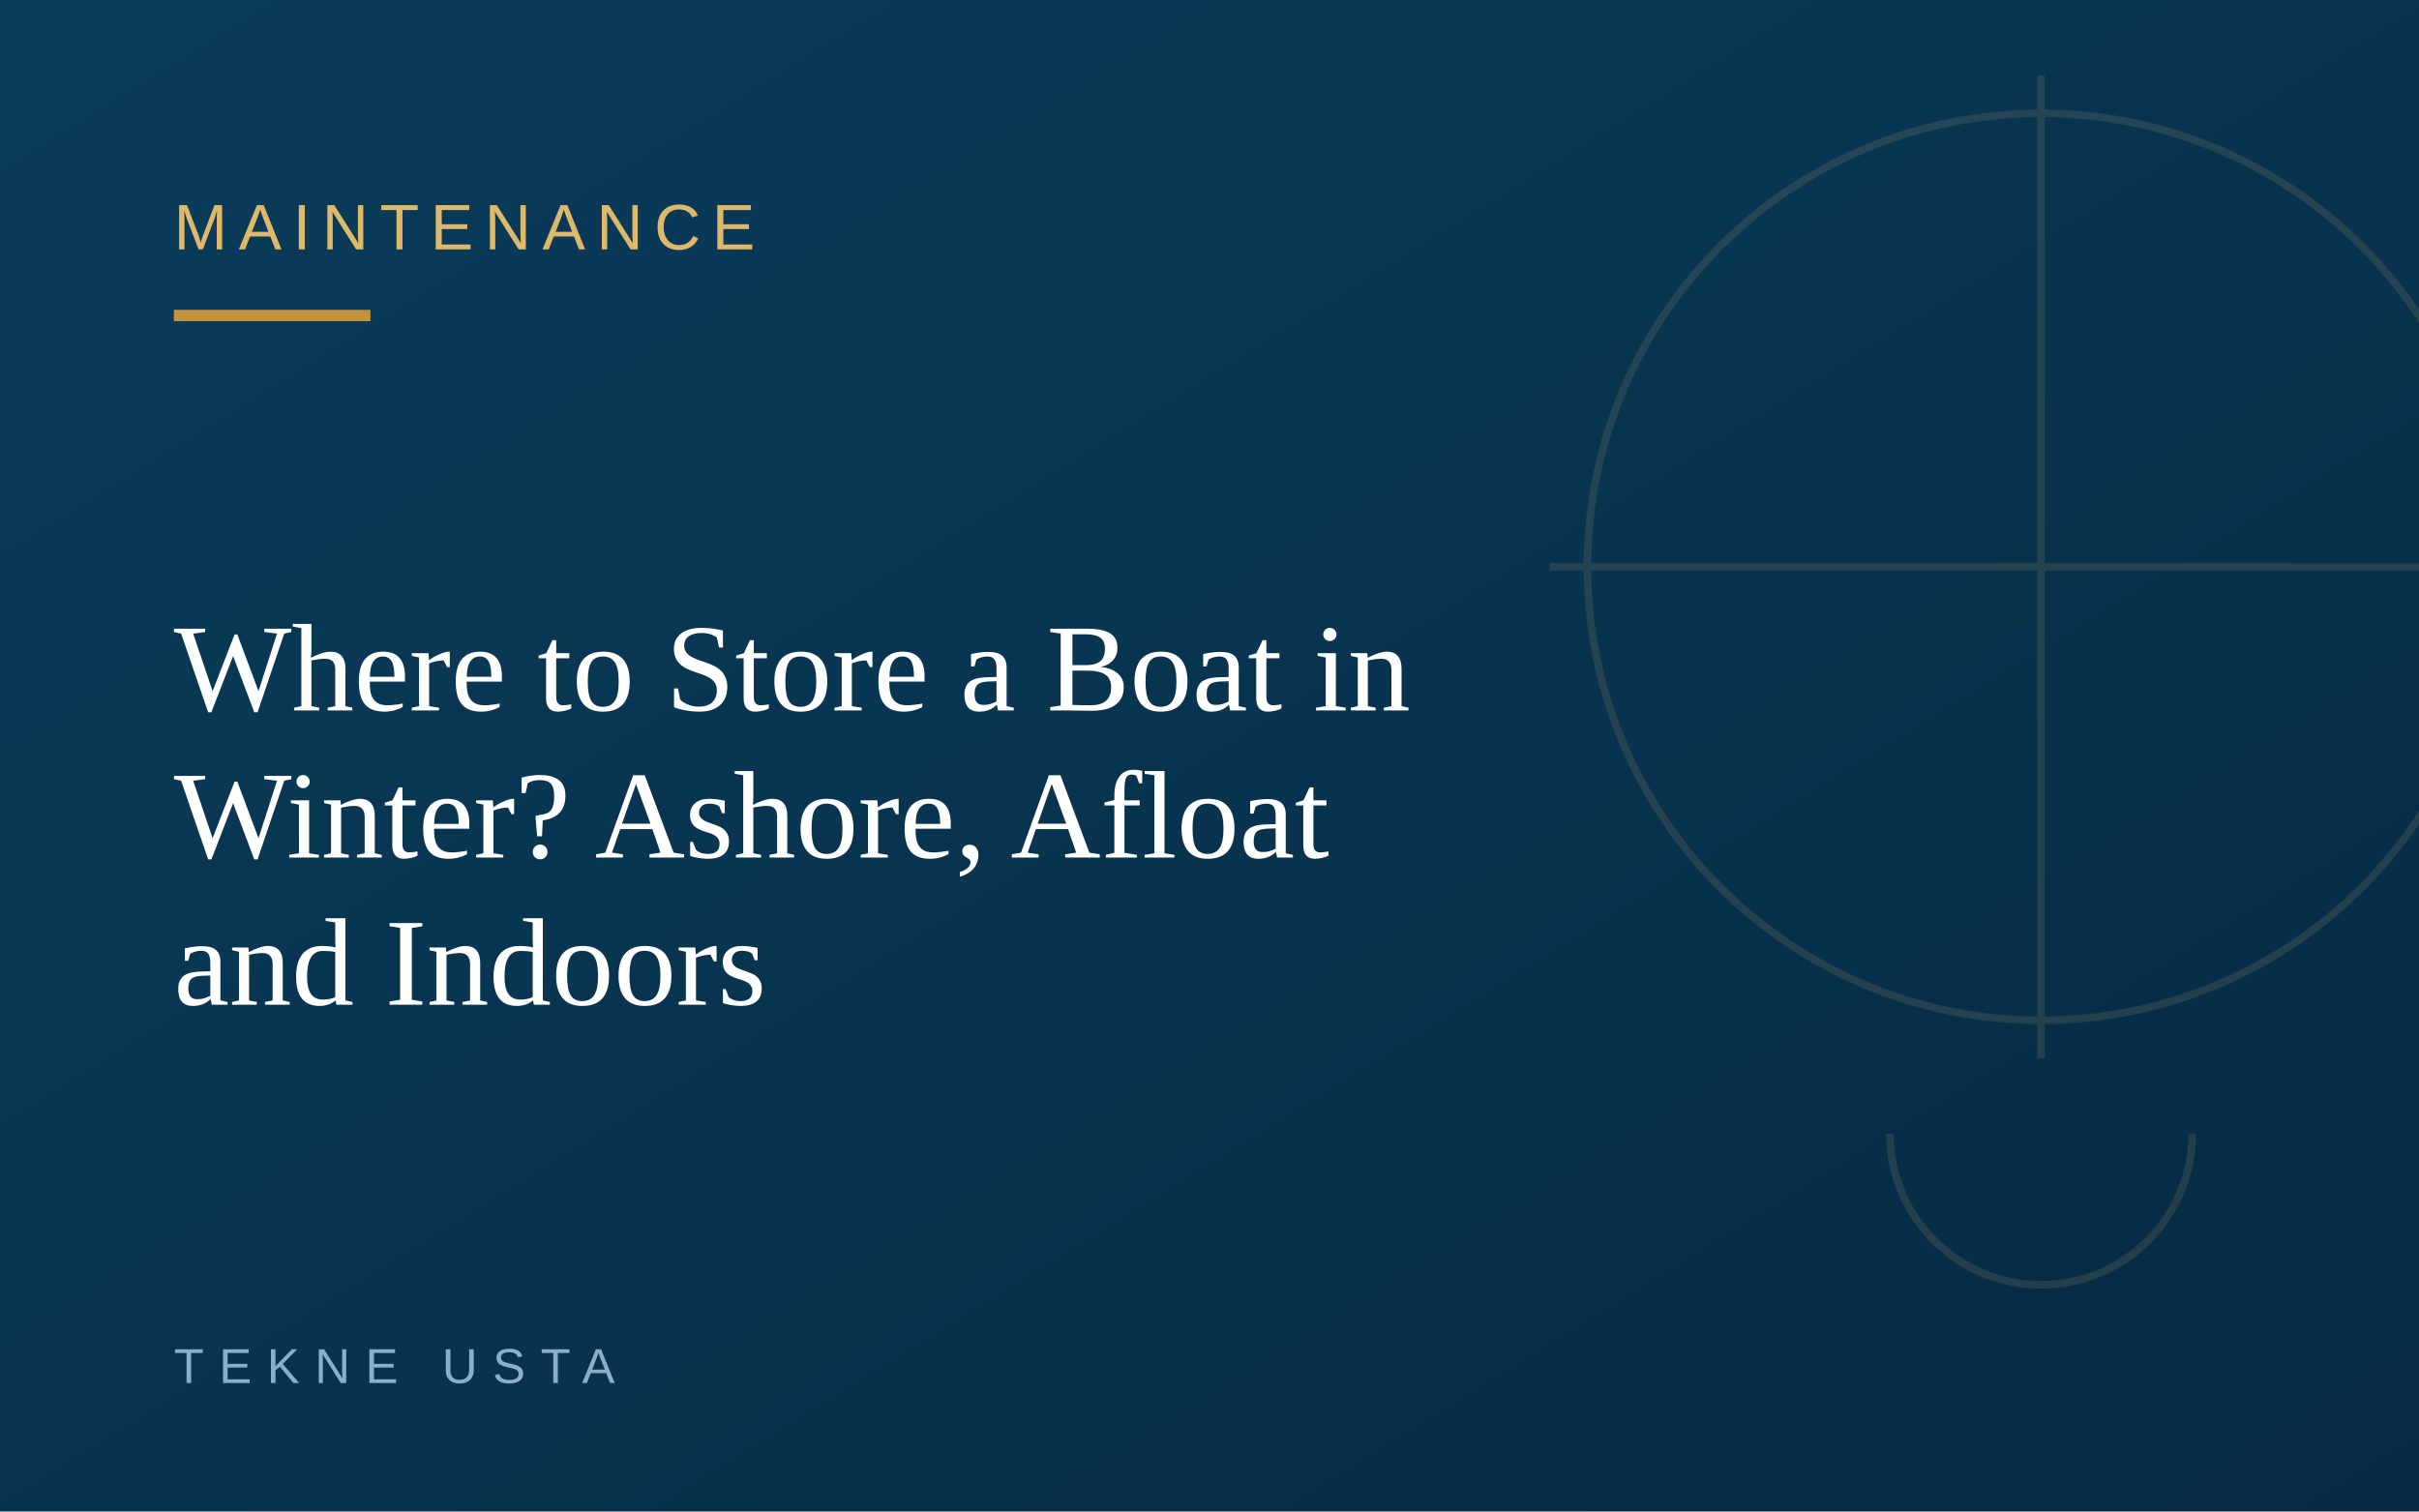
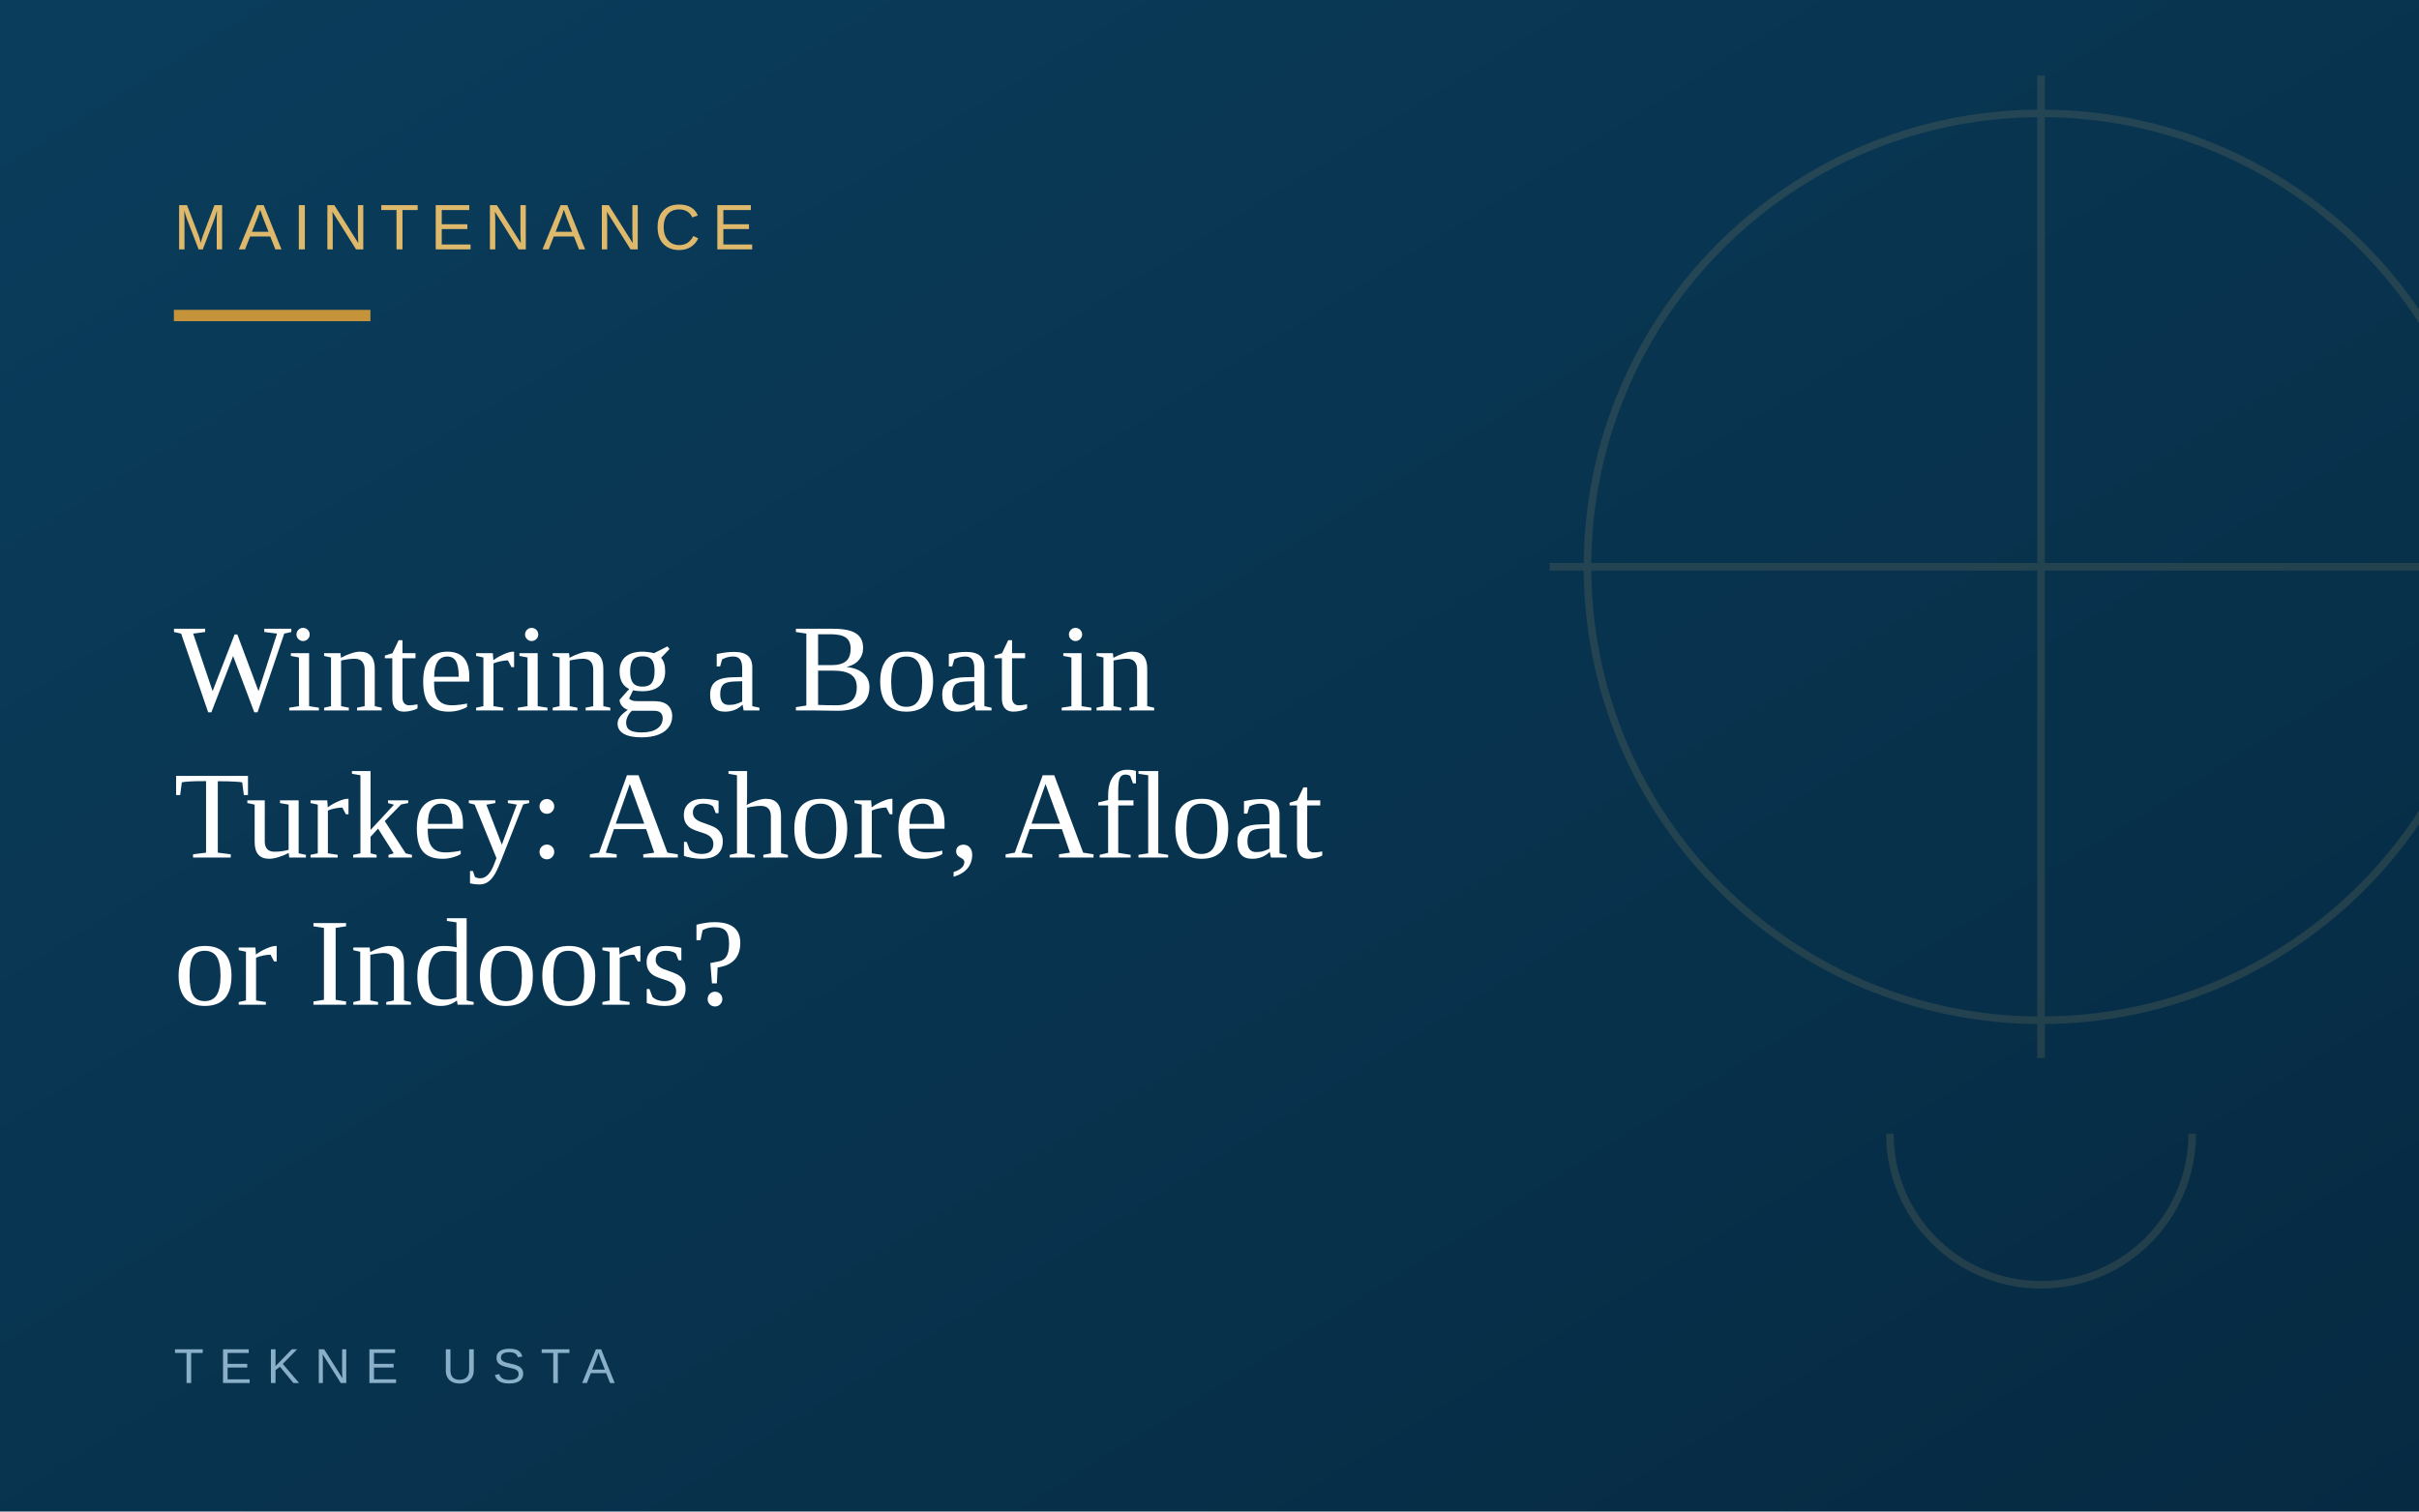
<svg xmlns="http://www.w3.org/2000/svg" viewBox="0 0 640 400" role="img">
  <defs>
    <linearGradient id="g" x1="0" y1="0" x2="1" y2="1">
      <stop offset="0" stop-color="#0A3D5C" />
      <stop offset="1" stop-color="#062A42" />
    </linearGradient>
  </defs>
  <rect width="640" height="400" fill="url(#g)" />
  <g fill="none" stroke="#DEB86B" stroke-width="2" opacity="0.13">
    <circle cx="540" cy="150" r="120" />
    <path d="M540 20v260M410 150h260" />
    <path d="M500 300a40 40 0 0 0 80 0" />
  </g>
  <text x="46" y="66" fill="#DEB86B" font-family="Arial, sans-serif" font-size="17" letter-spacing="3">MAINTENANCE</text>
  <rect x="46" y="82" width="52" height="3" fill="#C4933A" />
  <text x="46" y="188" fill="#FFFFFF" font-family="Georgia, 'Times New Roman', serif" font-size="33" font-weight="500">
-     <tspan x="46" dy="0">Where to Store a Boat in</tspan>
-     <tspan x="46" dy="1.18em">Winter? Ashore, Afloat</tspan>
-     <tspan x="46" dy="1.18em">and Indoors</tspan>
+     <tspan x="46" dy="0">Wintering a Boat in</tspan>
+     <tspan x="46" dy="1.18em">Turkey: Ashore, Afloat</tspan>
+     <tspan x="46" dy="1.18em">or Indoors?</tspan>
  </text>
  <text x="46" y="366" fill="#8AAFC8" font-family="Arial, sans-serif" font-size="13" letter-spacing="4">TEKNE USTA</text>
</svg>
